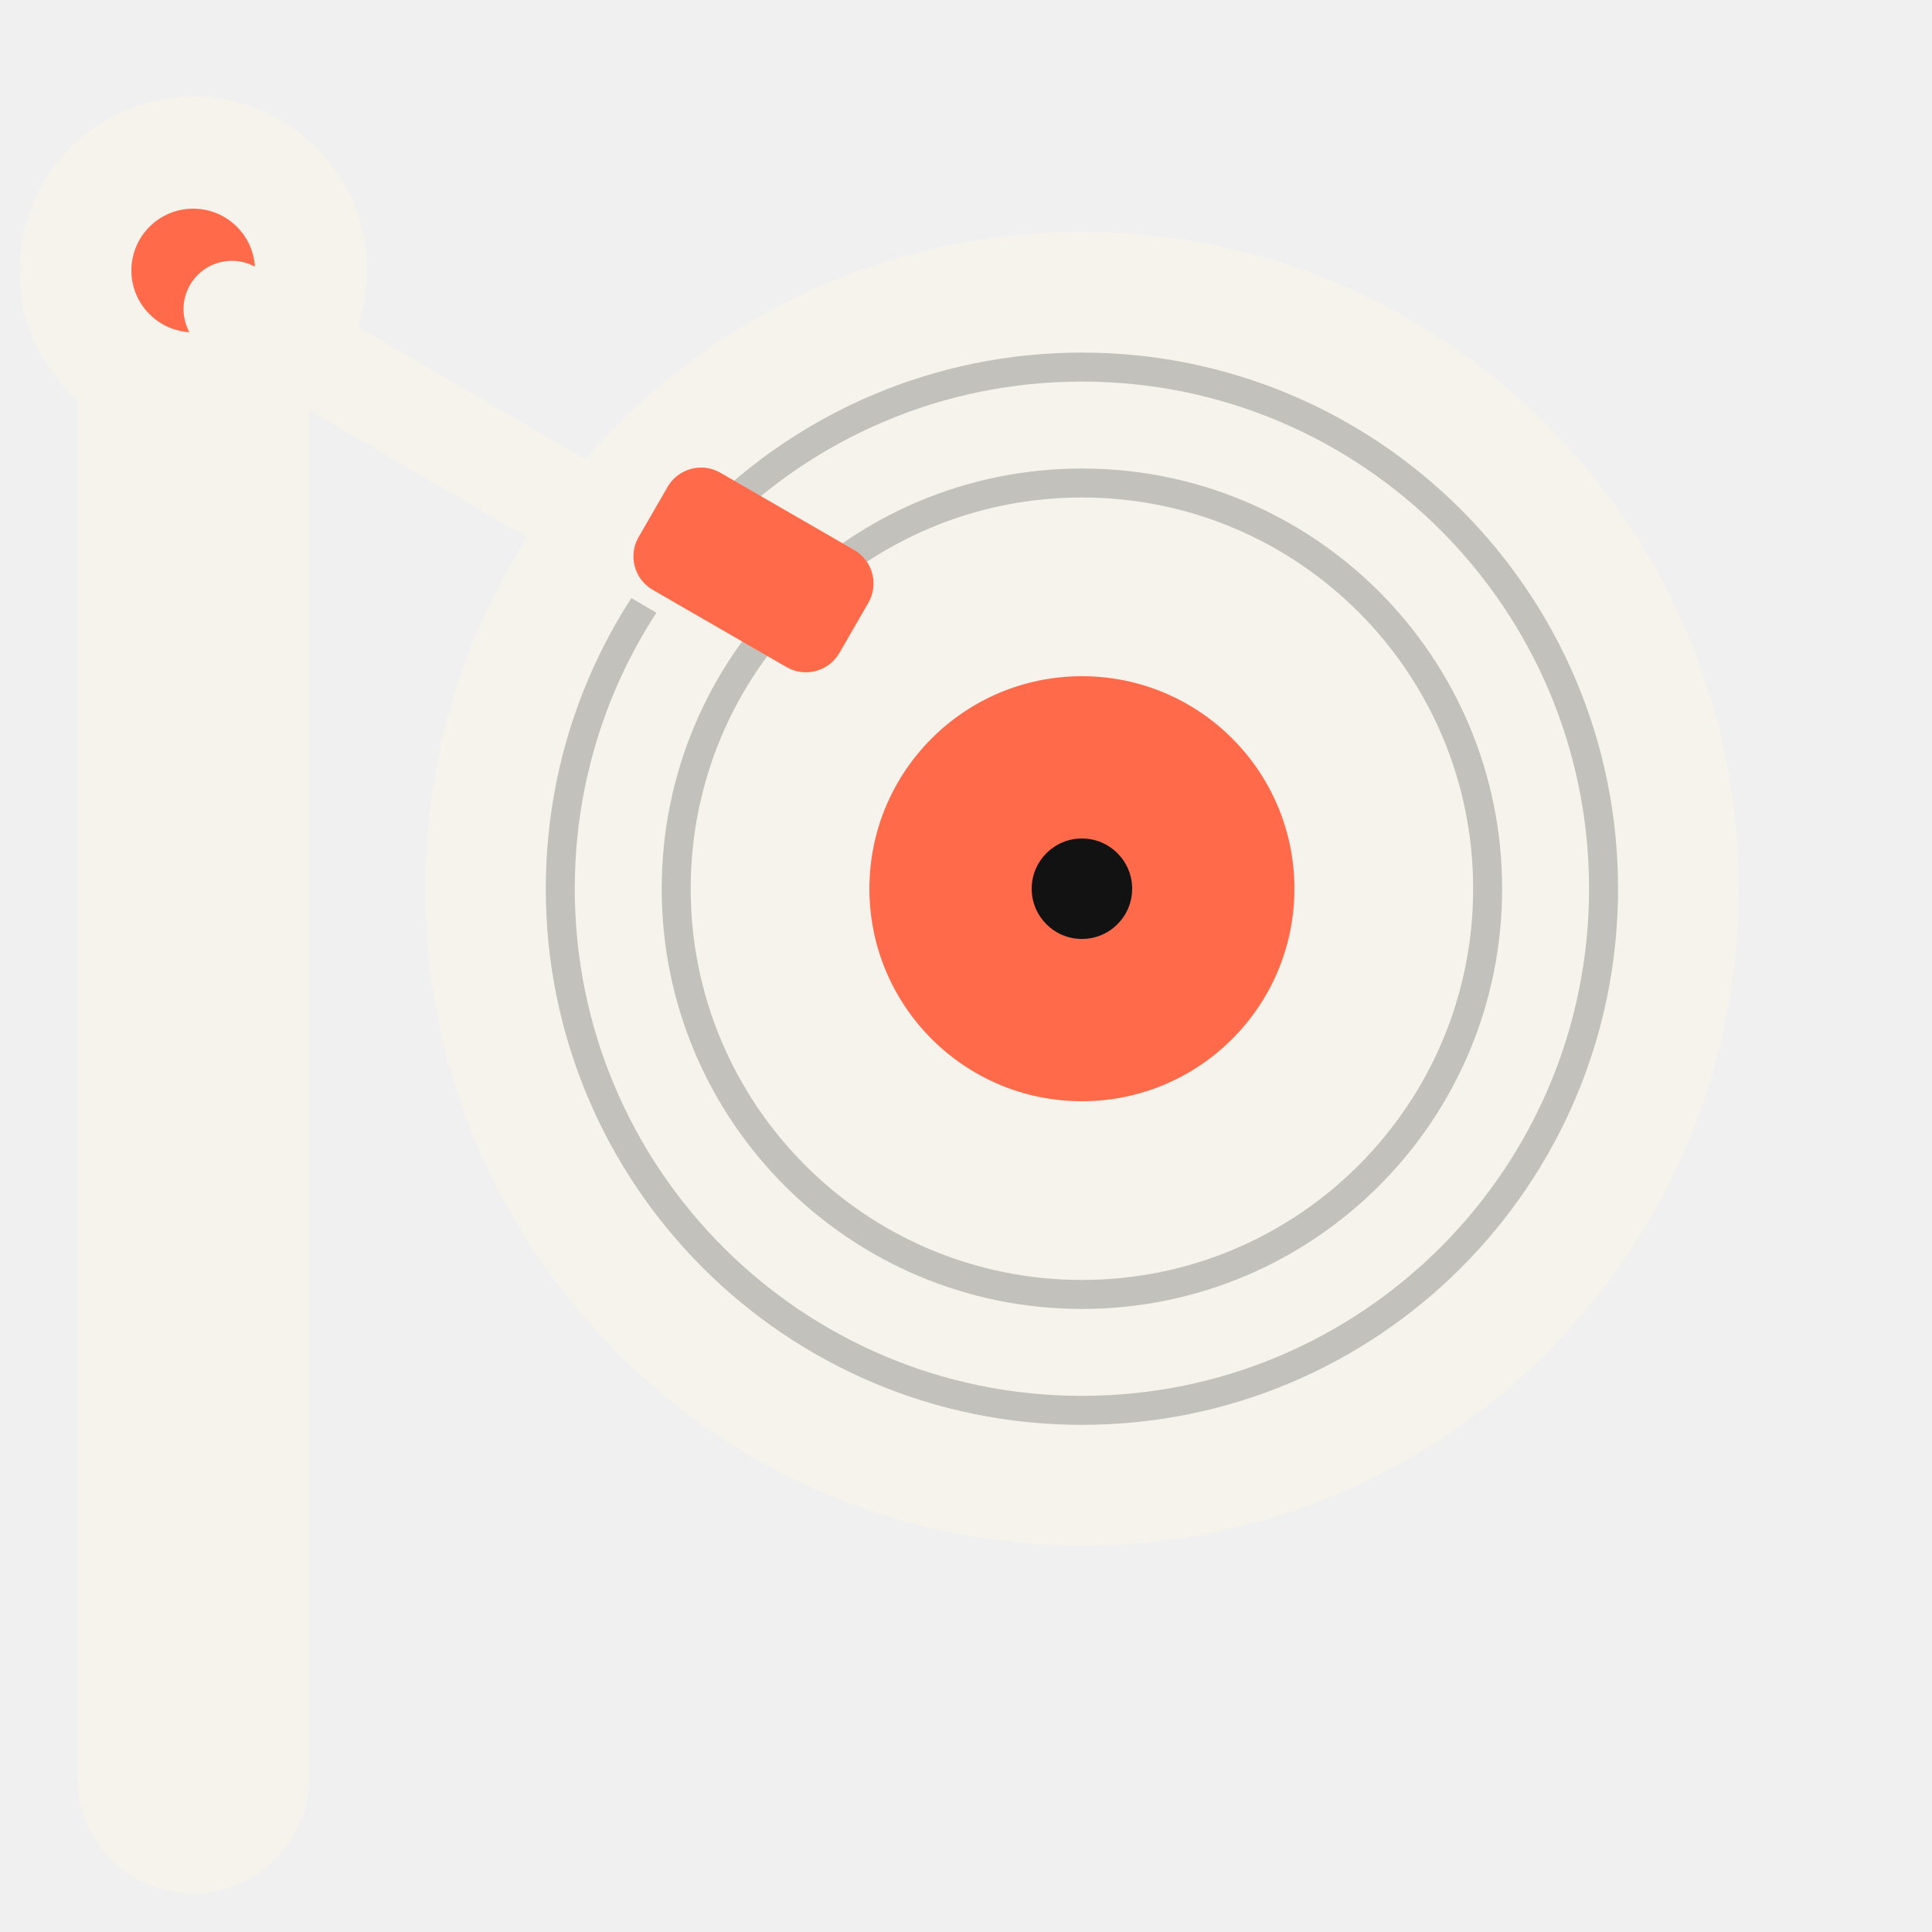
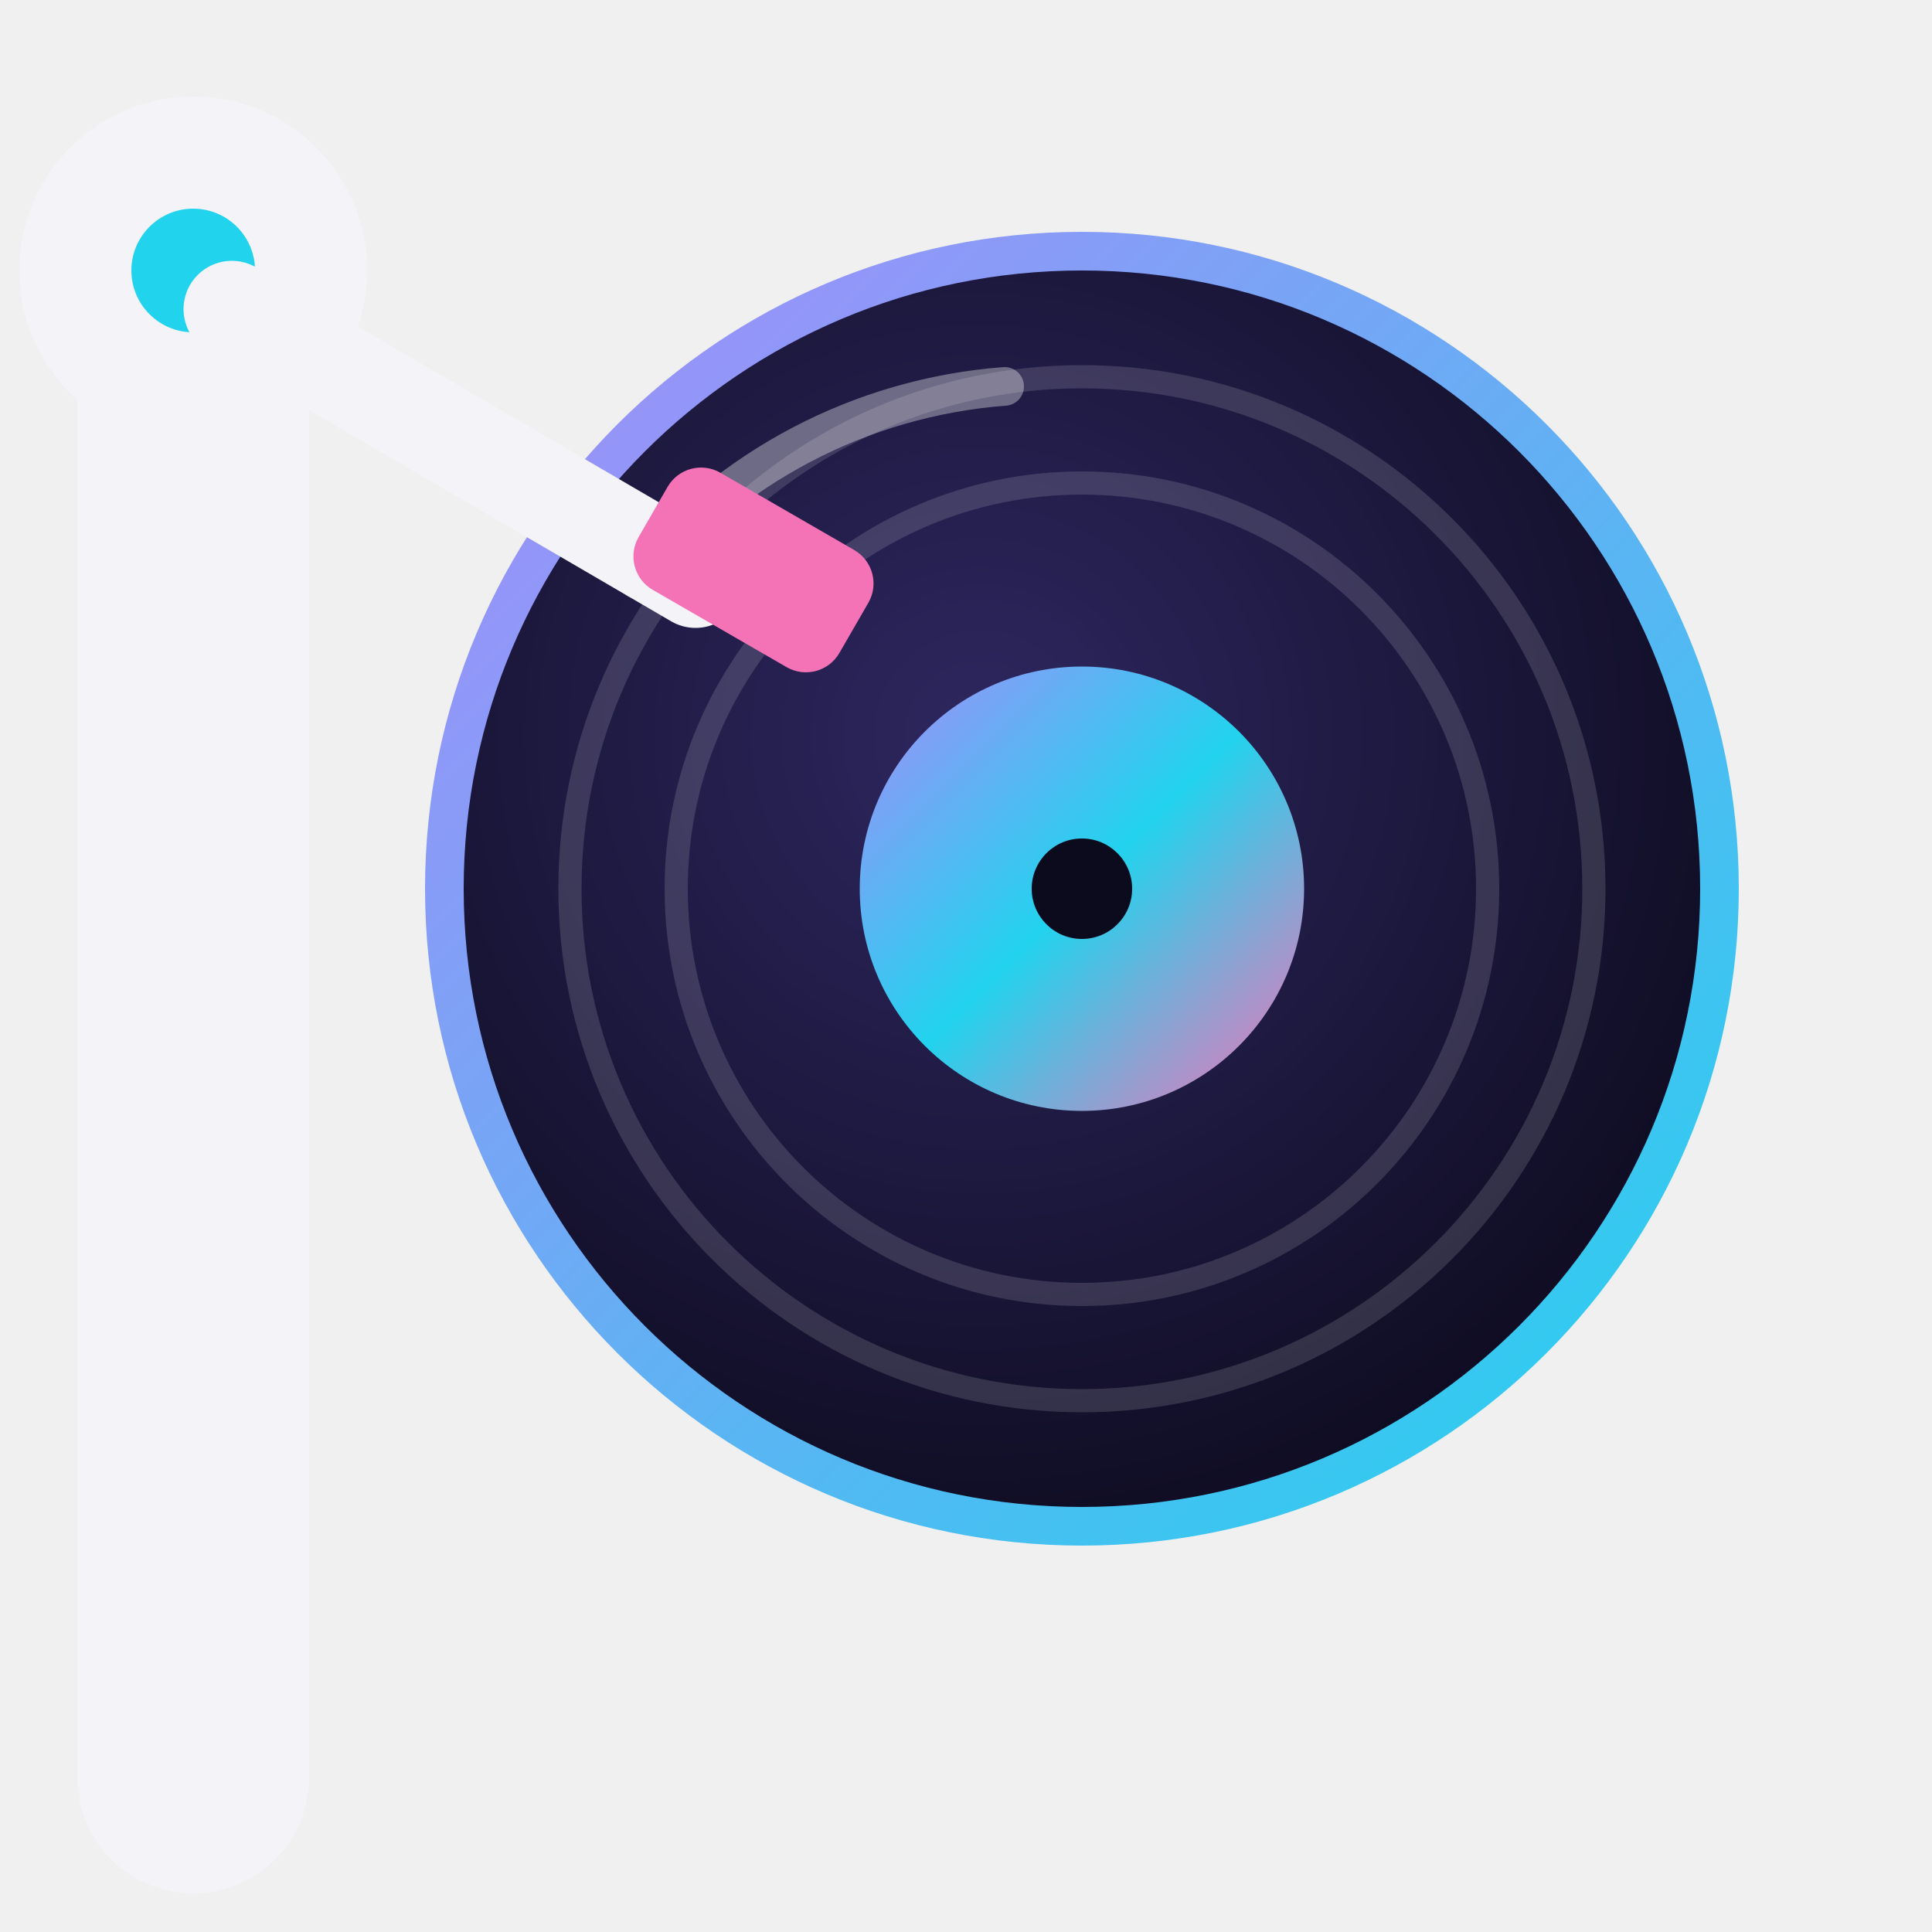
<svg xmlns="http://www.w3.org/2000/svg" viewBox="0 0 100 100" role="img" aria-label="pivi">
-   <circle cx="56" cy="46" r="34" fill="#f6f3ec" />
-   <circle cx="56" cy="46" r="27" fill="none" stroke="#121212" stroke-opacity=".22" stroke-width="1.5" />
-   <circle cx="56" cy="46" r="21" fill="none" stroke="#121212" stroke-opacity=".22" stroke-width="1.5" />
-   <circle cx="56" cy="46" r="11" fill="#ff6b4a" />
-   <circle cx="56" cy="46" r="2.6" fill="#121212" />
-   <rect x="4" y="10" width="12" height="88" rx="6" fill="#f6f3ec" />
-   <circle cx="10" cy="14" r="9" fill="#f6f3ec" />
-   <circle cx="10" cy="14" r="3.2" fill="#ff6b4a" />
-   <path d="M12 16 L36 30" stroke="#f6f3ec" stroke-width="5" stroke-linecap="round" />
-   <rect x="33" y="26" width="12" height="7" rx="2" transform="rotate(30 39 29.5)" fill="#ff6b4a" />
+   <defs>
+     <radialGradient id="d" cx=".42" cy=".38" r=".7">
+       <stop offset="0" stop-color="#2e2760" />
+       <stop offset="1" stop-color="#0c0a1d" />
+     </radialGradient>
+     <linearGradient id="l" x1="0" y1="0" x2="1" y2="1">
+       <stop offset="0" stop-color="#a78bfa" />
+       <stop offset=".5" stop-color="#22d3ee" />
+       <stop offset="1" stop-color="#f472b6" />
+     </linearGradient>
+     <linearGradient id="r" x1="0" y1="0" x2="1" y2="1">
+       <stop offset="0" stop-color="#a78bfa" />
+       <stop offset="1" stop-color="#22d3ee" />
+     </linearGradient>
+   </defs>
+   <circle cx="56" cy="46" r="33" fill="url(#d)" stroke="url(#r)" stroke-width="2" />
+   <circle cx="56" cy="46" r="26.5" fill="none" stroke="#fff" stroke-opacity=".14" stroke-width="1.2" />
+   <circle cx="56" cy="46" r="21" fill="none" stroke="#fff" stroke-opacity=".14" stroke-width="1.2" />
+   <path d="M33 30 A27 27 0 0 1 52 20" fill="none" stroke="#fff" stroke-opacity=".35" stroke-width="2" stroke-linecap="round" />
+   <circle cx="56" cy="46" r="11.5" fill="url(#l)" />
+   <circle cx="56" cy="46" r="2.6" fill="#0c0a1d" />
+   <rect x="4" y="10" width="12" height="88" rx="6" fill="#f4f3f8" />
+   <circle cx="10" cy="14" r="9" fill="#f4f3f8" />
+   <circle cx="10" cy="14" r="3.2" fill="#22d3ee" />
+   <path d="M12 16 L36 30" stroke="#f4f3f8" stroke-width="5" stroke-linecap="round" />
+   <rect x="33" y="26" width="12" height="7" rx="2" transform="rotate(30 39 29.5)" fill="#f472b6" />
</svg>
